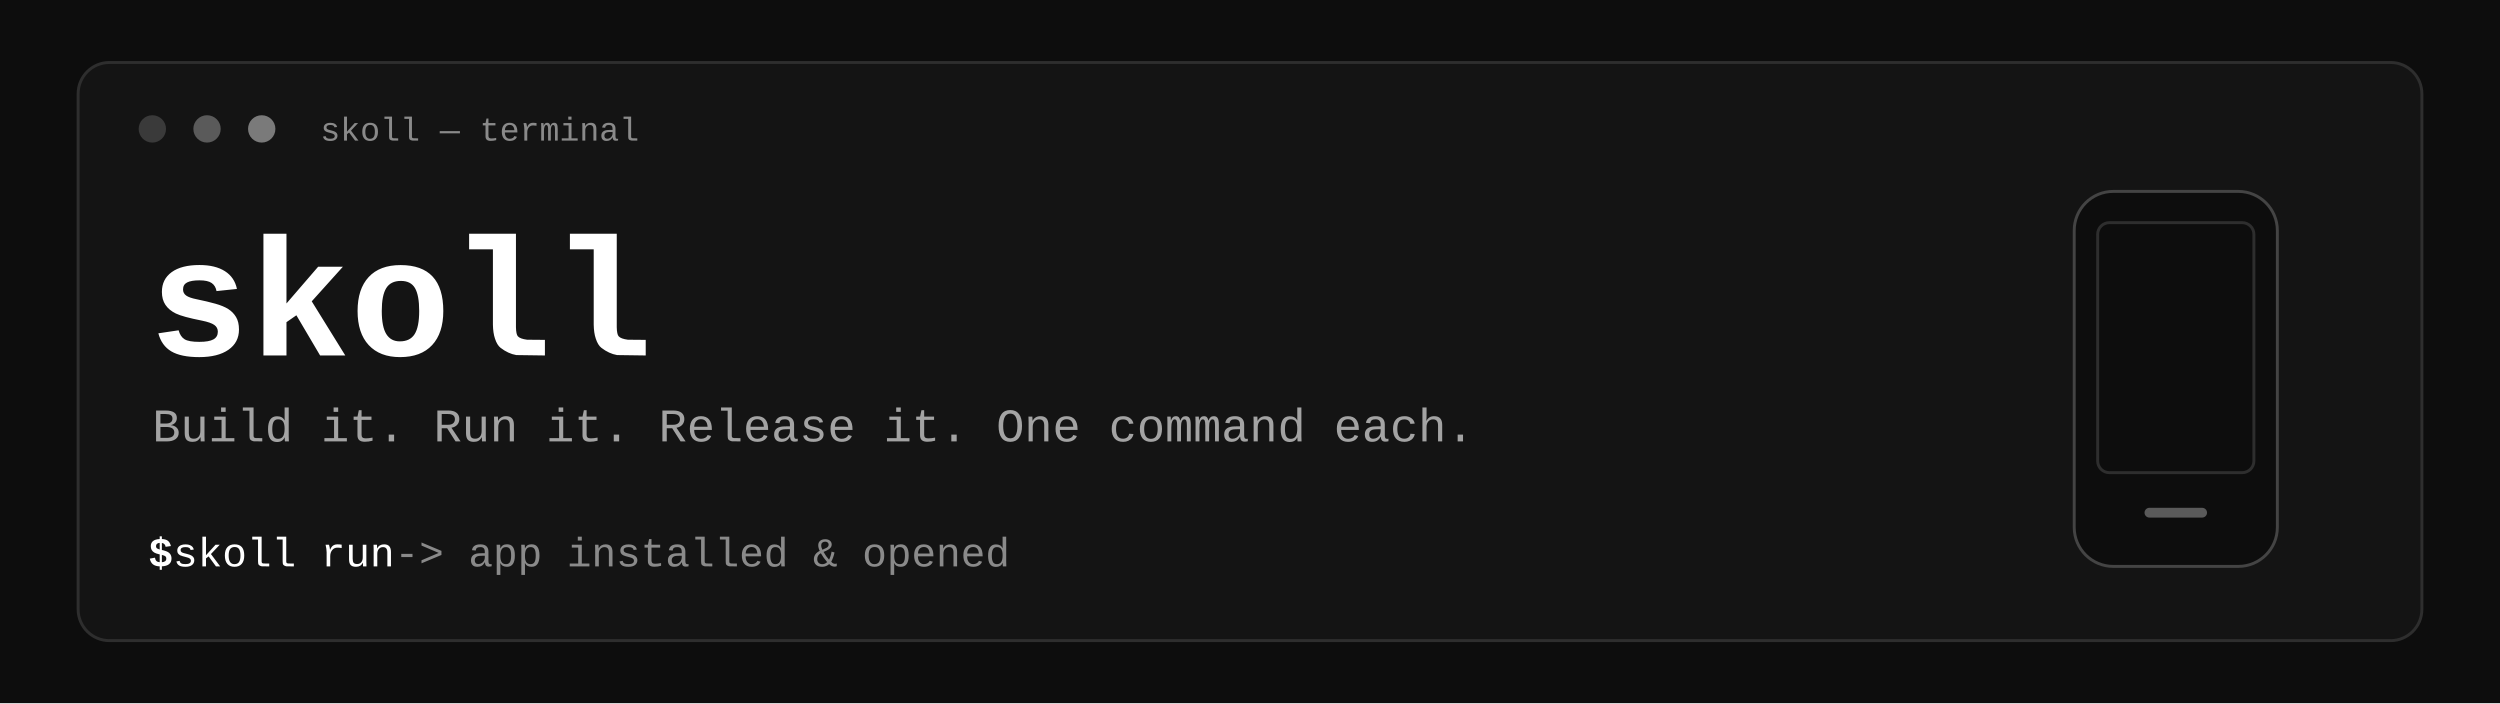
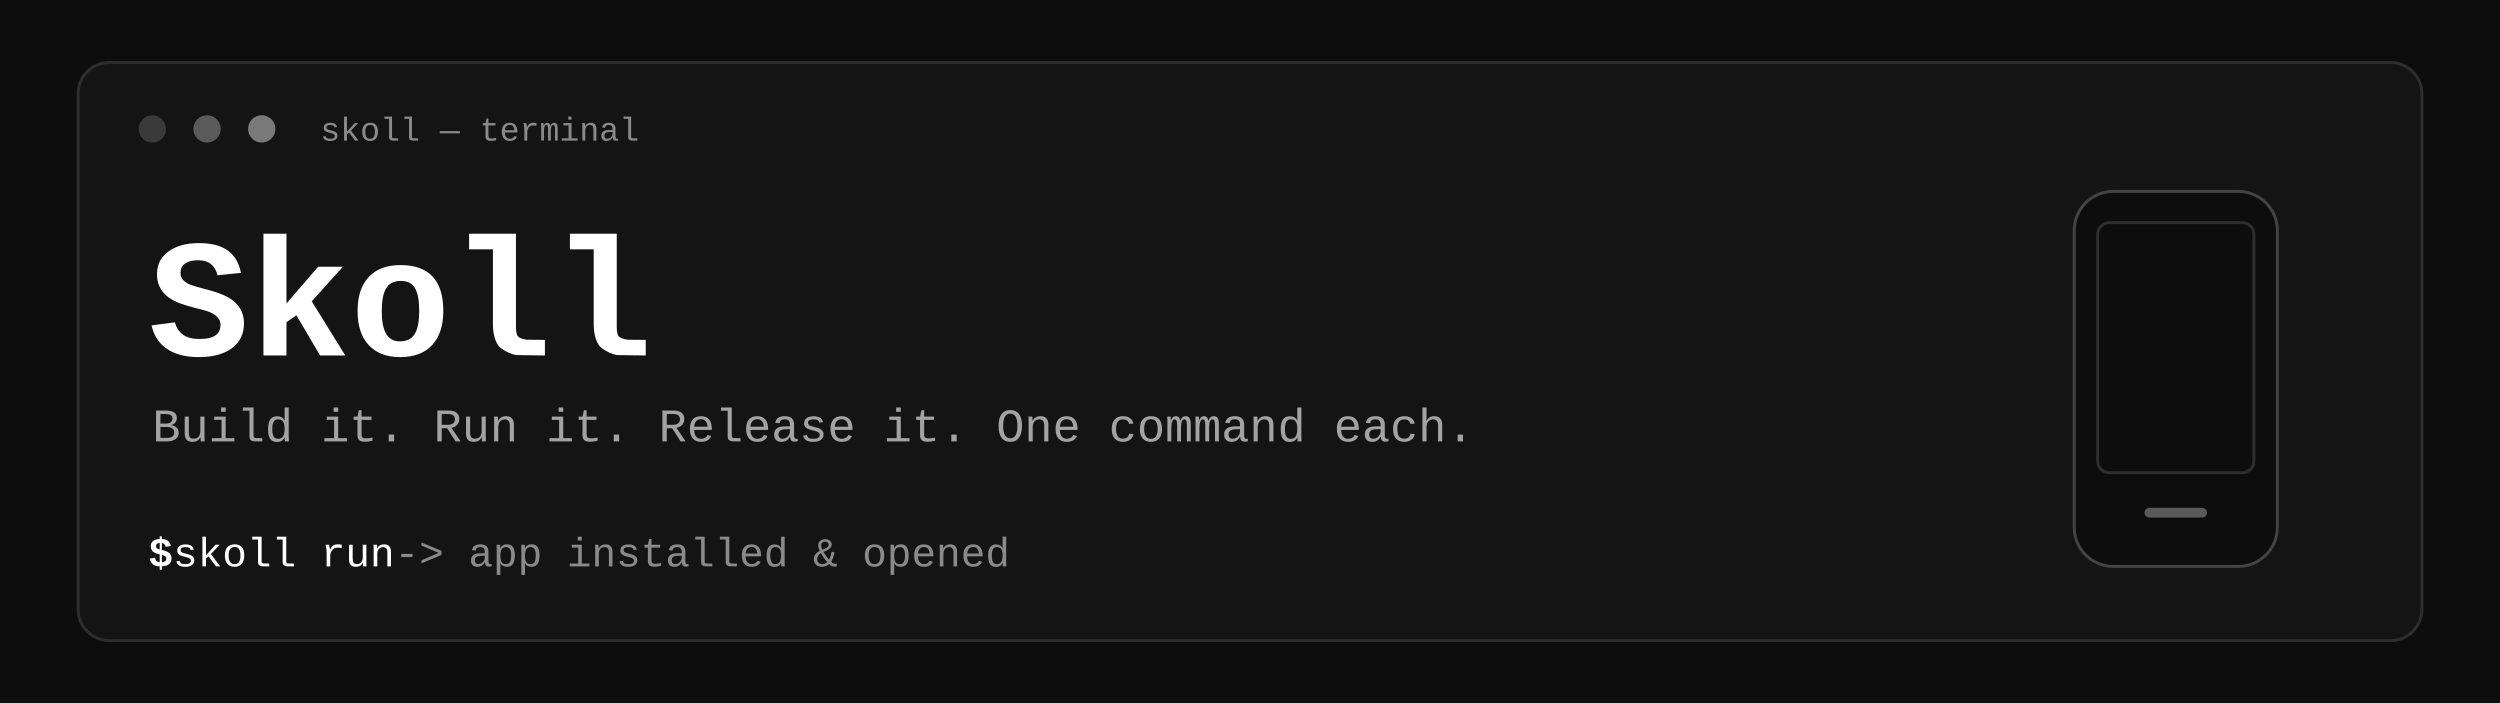
<svg xmlns="http://www.w3.org/2000/svg" width="1280" height="360" viewBox="0 0 1280 360" role="img" aria-label="skoll banner">
  <rect width="1280" height="360" fill="#0d0d0d" />
  <rect x="40" y="32" width="1200" height="296" rx="16" fill="#141414" stroke="#2e2e2e" stroke-width="1.5" />
  <circle cx="78" cy="66" r="7" fill="#3a3a3a" />
  <circle cx="106" cy="66" r="7" fill="#5a5a5a" />
  <circle cx="134" cy="66" r="7" fill="#7a7a7a" />
  <text x="164" y="72" font-family="ui-monospace, SFMono-Regular, Menlo, Consolas, 'Liberation Mono', monospace" font-size="17" fill="#8a8a8a">skoll — terminal</text>
-   <text x="76" y="182" font-family="ui-monospace, SFMono-Regular, Menlo, Consolas, 'Liberation Mono', monospace" font-size="86" font-weight="bold" fill="#ffffff">skoll</text>
+   <text x="76" y="182" font-family="ui-monospace, SFMono-Regular, Menlo, Consolas, 'Liberation Mono', monospace" font-size="86" font-weight="bold" fill="#ffffff">Skoll</text>
  <text x="78" y="226" font-family="ui-monospace, SFMono-Regular, Menlo, Consolas, 'Liberation Mono', monospace" font-size="24" fill="#a3a3a3">Build it. Run it. Release it. One command each.</text>
  <text x="76" y="290" font-family="ui-monospace, SFMono-Regular, Menlo, Consolas, 'Liberation Mono', monospace" font-size="21" fill="#ffffff">
    <tspan font-weight="bold">$ </tspan>skoll run<tspan fill="#8a8a8a">  -&gt;  app installed &amp; opened</tspan>
  </text>
  <rect x="1062" y="98" width="104" height="192" rx="20" fill="#0d0d0d" stroke="#444444" stroke-width="1.5" />
  <rect x="1074" y="114" width="80" height="128" rx="6" fill="none" stroke="#2e2e2e" stroke-width="1.5" />
  <rect x="1098" y="260" width="32" height="5" rx="2.5" fill="#5a5a5a" />
</svg>
